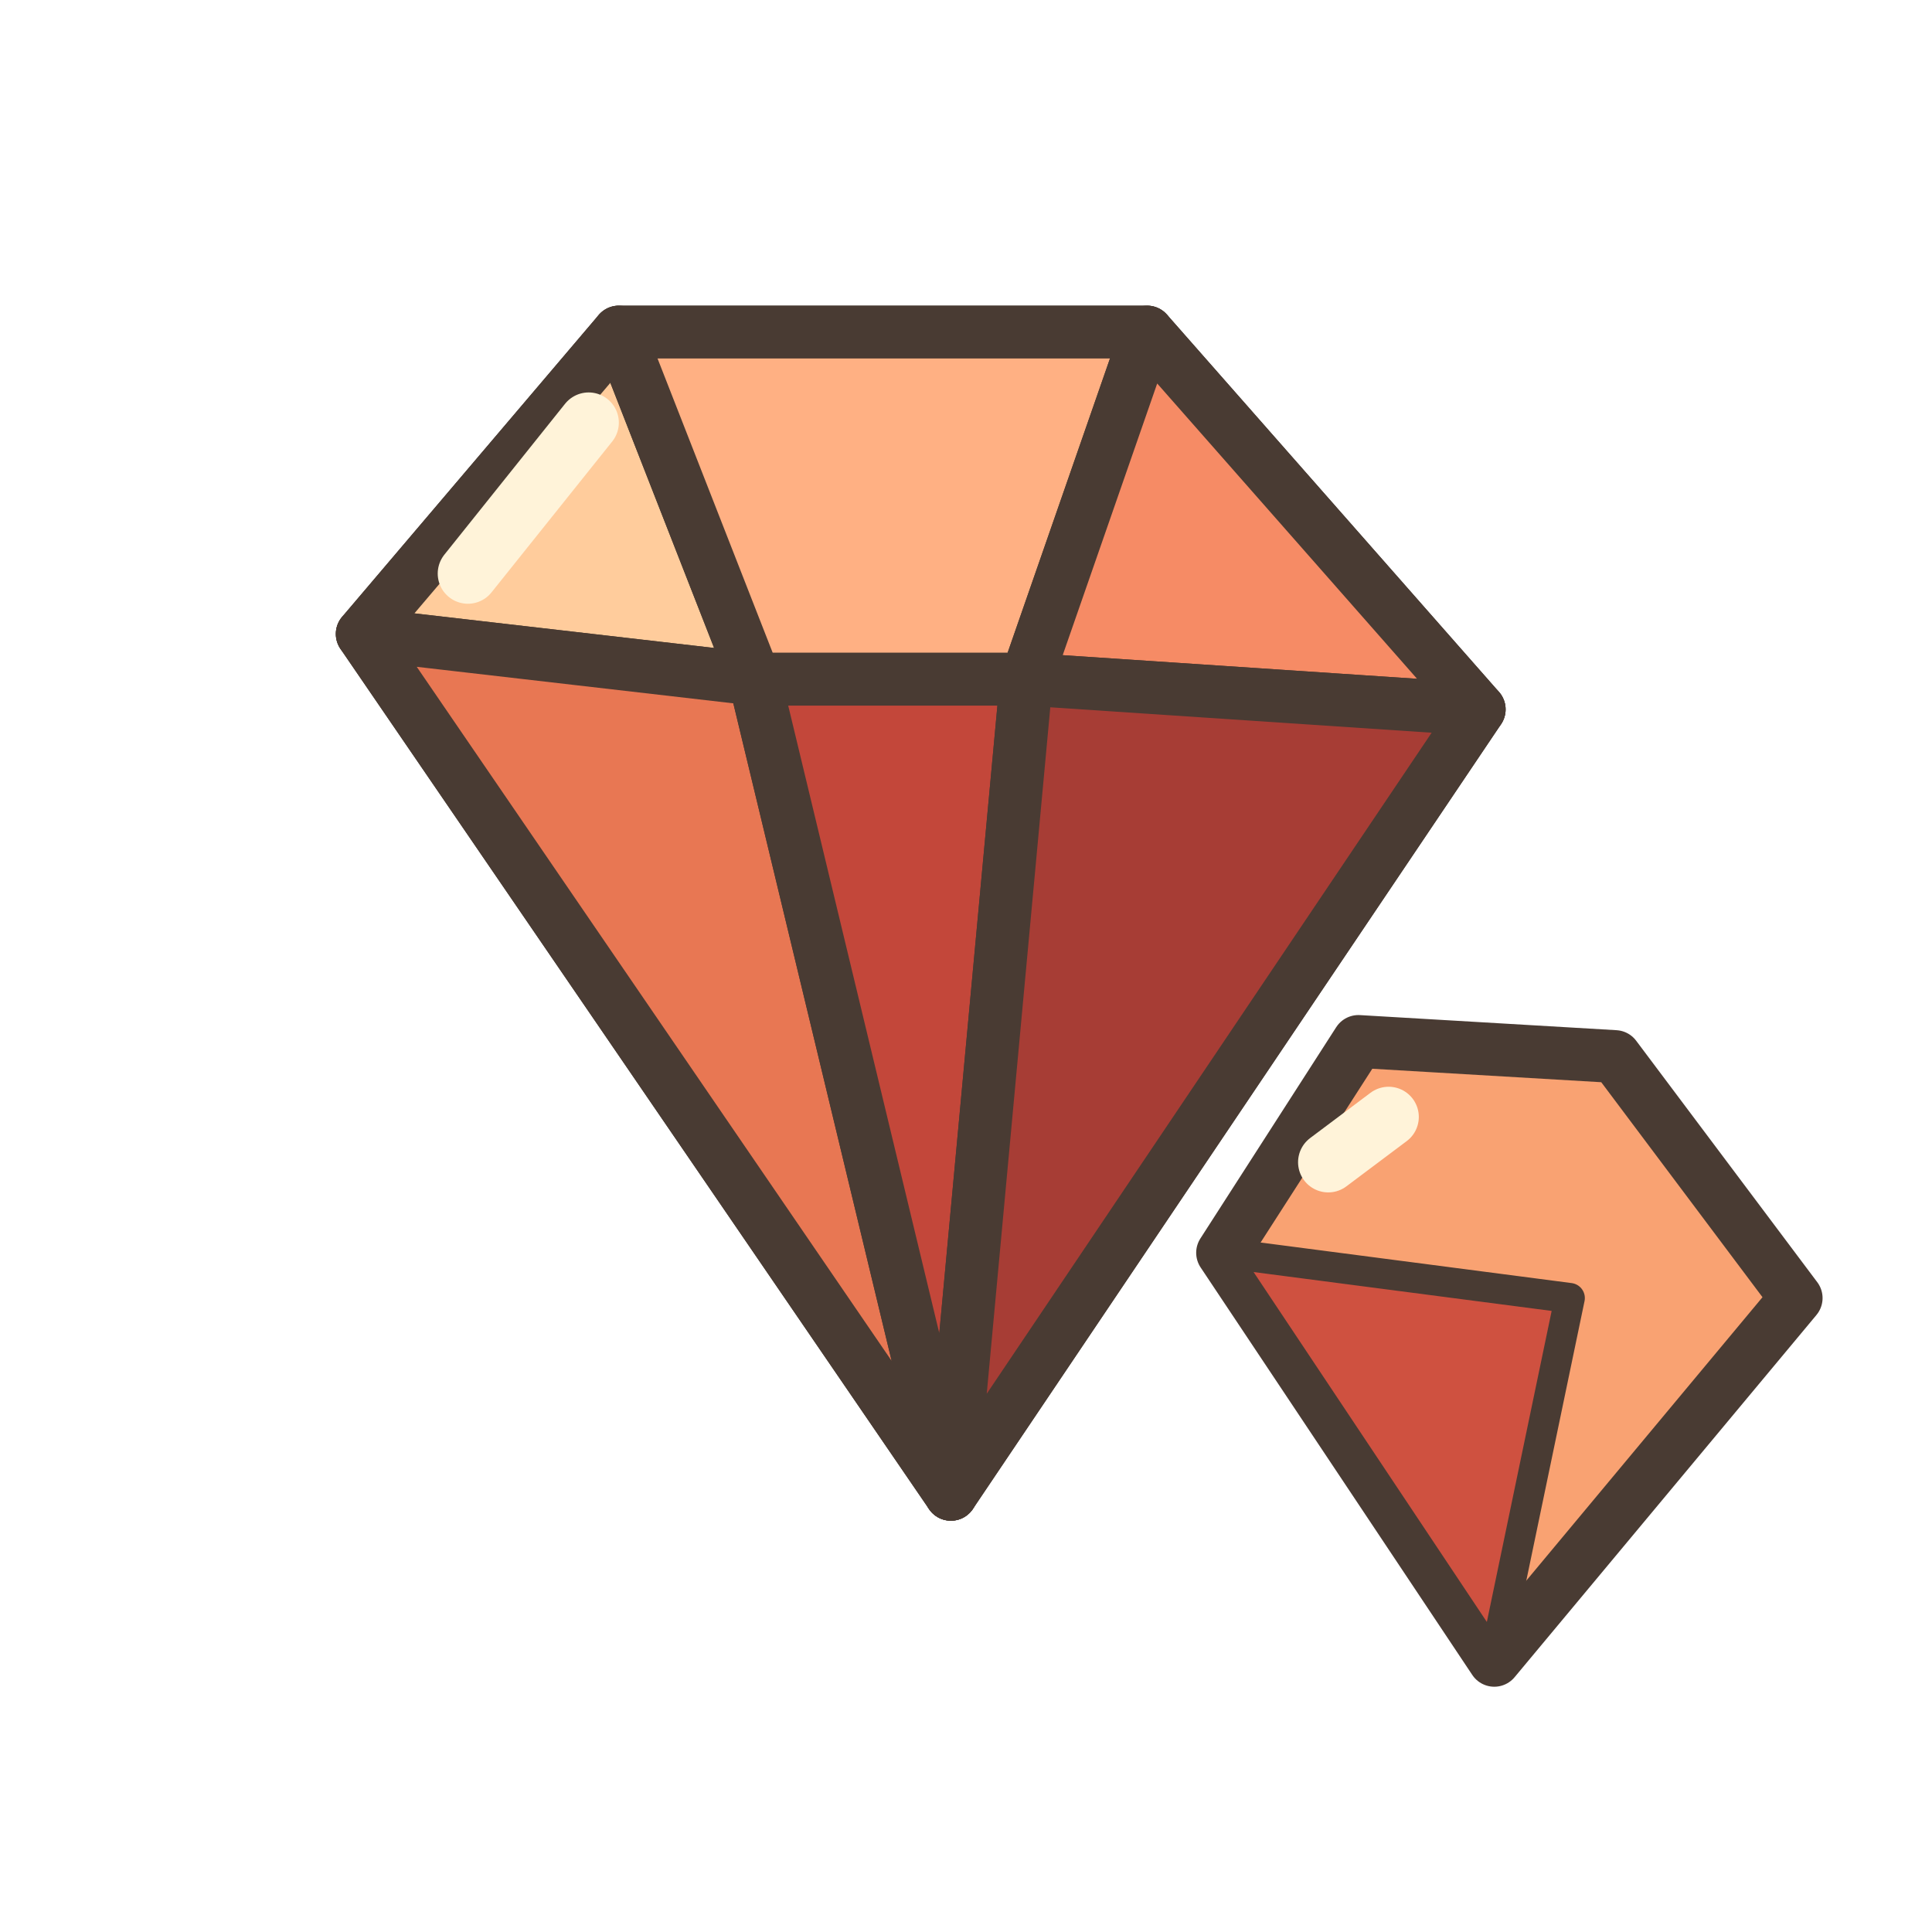
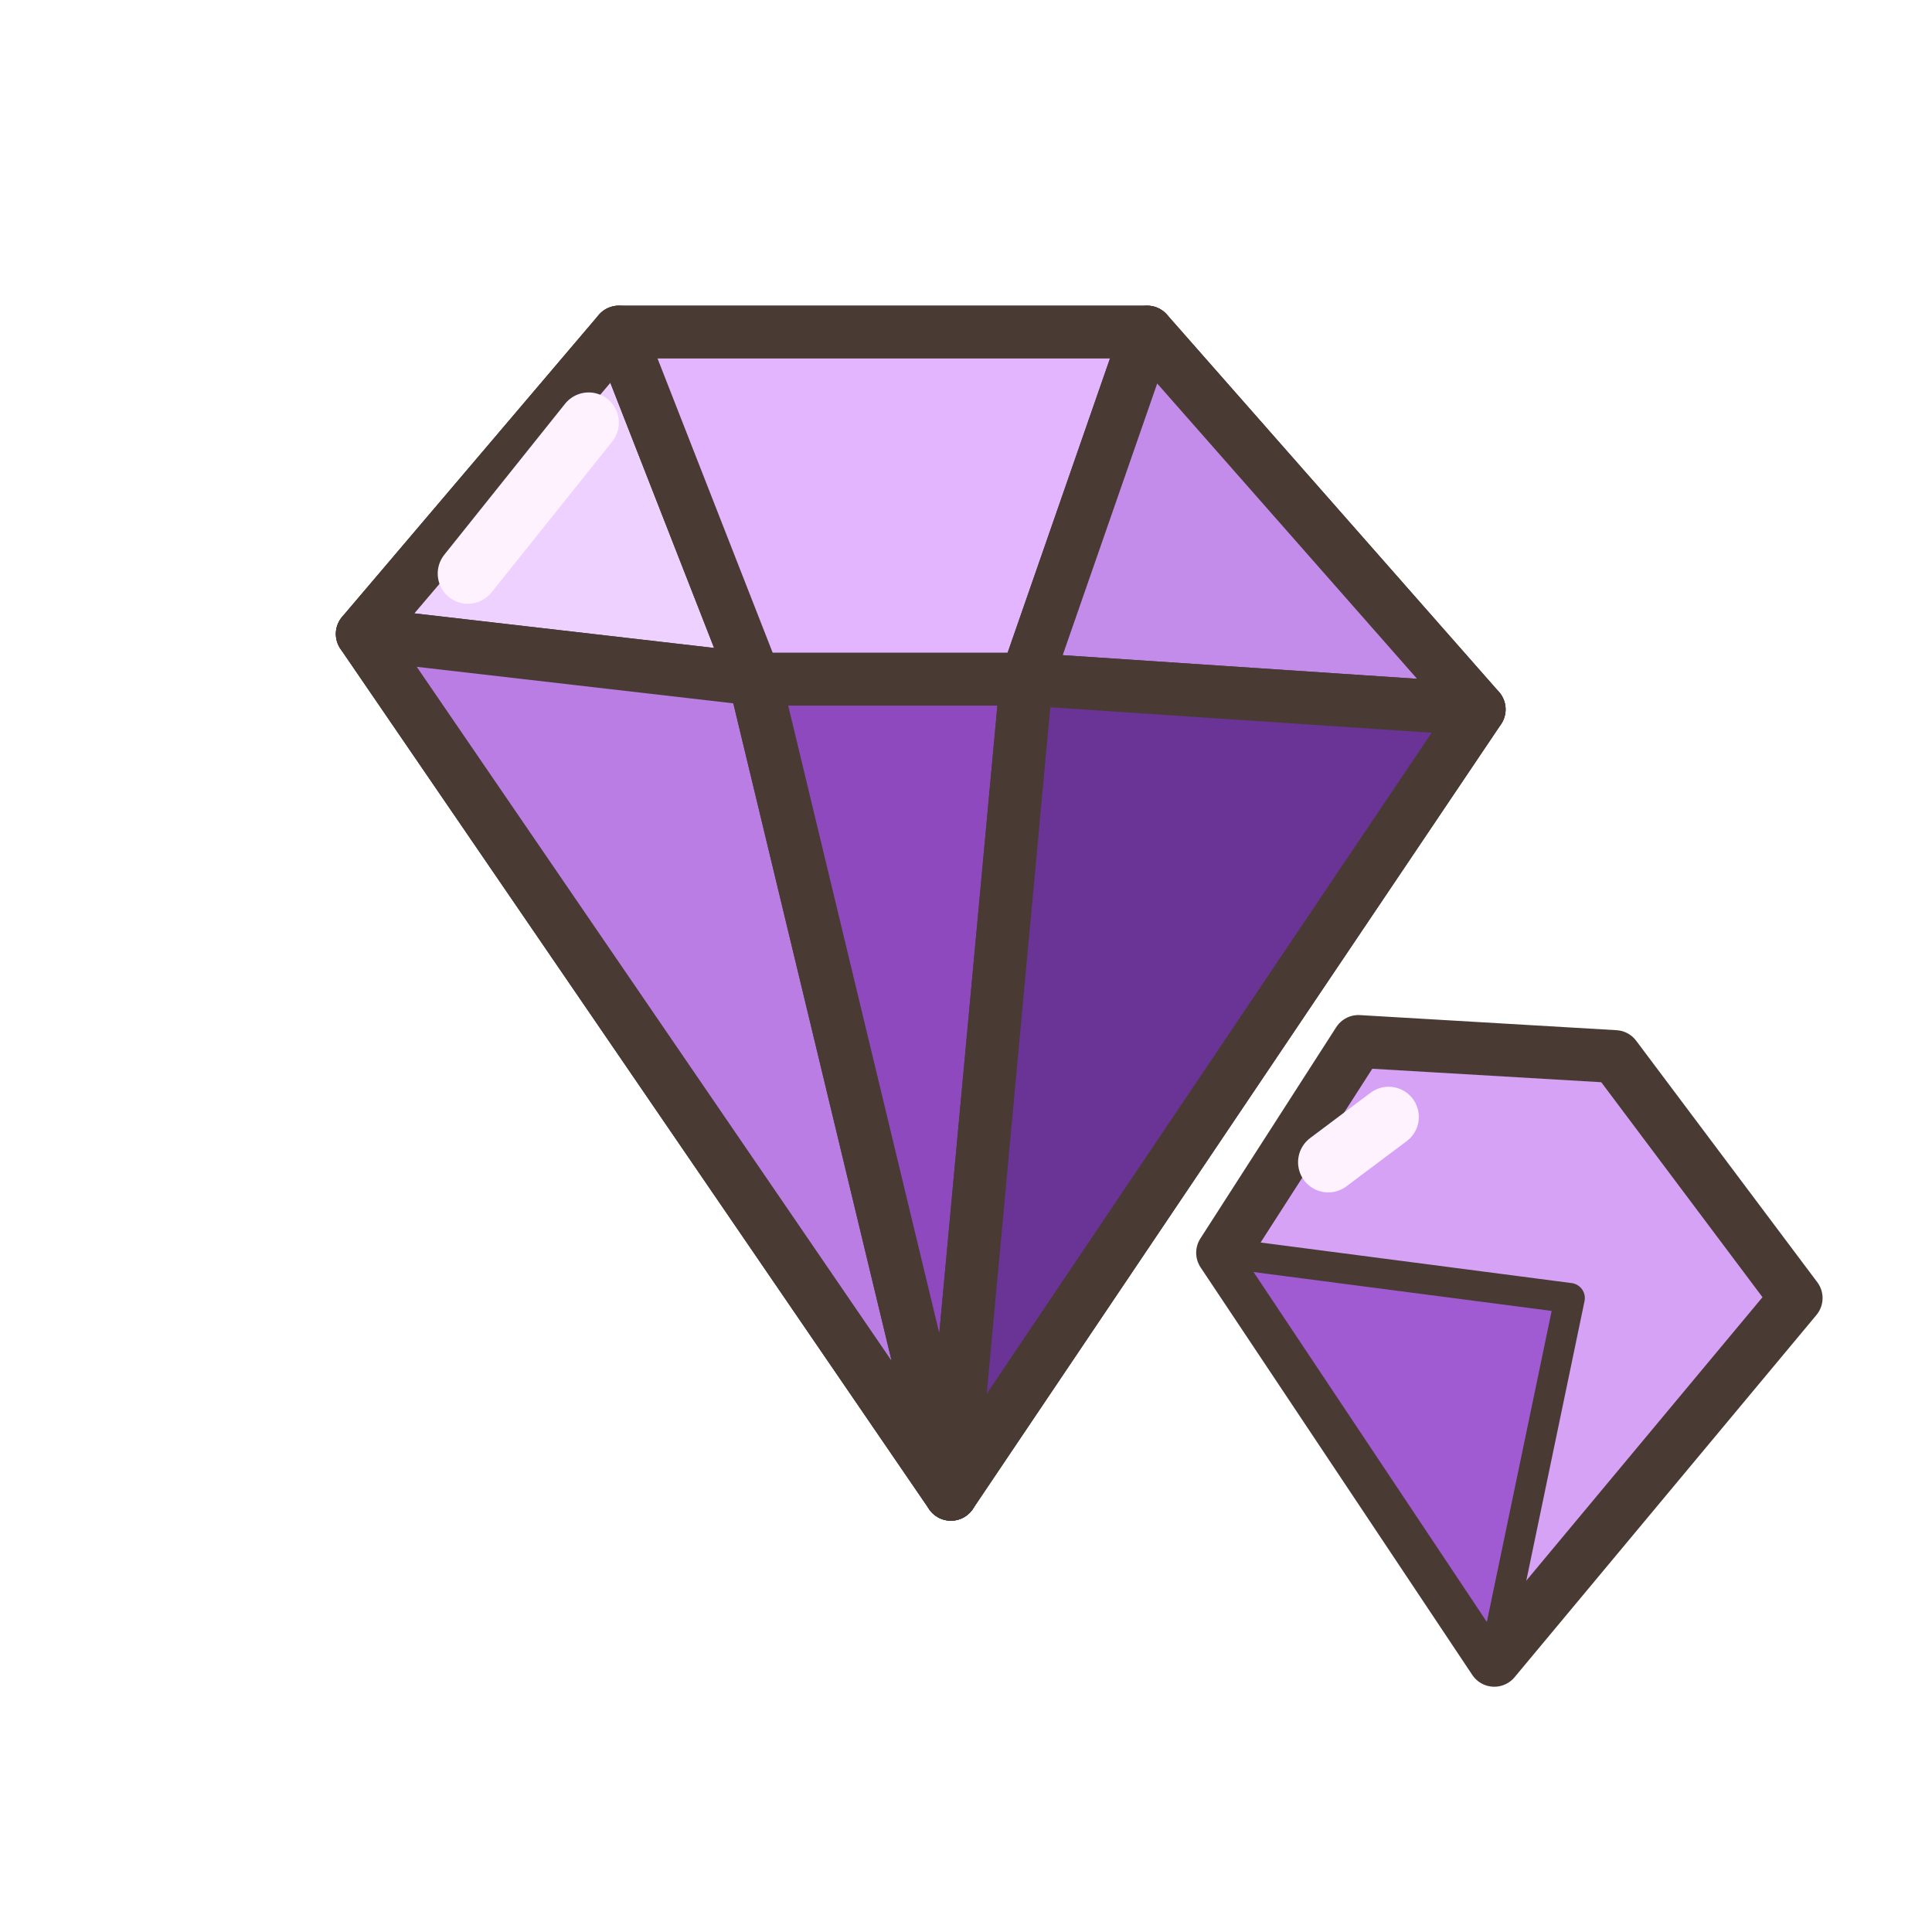
<svg xmlns="http://www.w3.org/2000/svg" viewBox="0 0 128 128">
  <g stroke="#493b33" stroke-width="3.5" stroke-linecap="round" stroke-linejoin="round">
-     <path d="m24 42 17-20h35l22 25-35 52Z" fill="#de674a" />
-     <path d="m41 22 9 23-26-3Z" fill="#ffcc9c" />
-     <path d="m41 22 35 0-8 23H50Z" fill="#ffb083" />
-     <path d="m76 22 22 25-30-2Z" fill="#f68b65" />
-     <path d="m24 42 26 3 13 54Z" fill="#e87753" />
-     <path d="m50 45 18 0-5 54Z" fill="#c3473a" />
-     <path d="m68 45 30 2-35 52Z" fill="#a73d35" />
-     <path d="m81 83 9-14 17 1 12 16-20 24Z" fill="#f9a272" />
-     <path d="m81 83 23 3-5 24Z" fill="#cf5140" stroke-width="2" />
-     <path d="m39 28-8 10m57 39 4-3" stroke="#fff3d9" stroke-width="4" />
+     <path d="m24 42 17-20h35l22 25-35 52Z" fill="#ad65df" />
+     <path d="m41 22 9 23-26-3Z" fill="#eed1ff" />
+     <path d="m41 22 35 0-8 23H50Z" fill="#e4b5ff" />
+     <path d="m76 22 22 25-30-2Z" fill="#c38bea" />
+     <path d="m24 42 26 3 13 54Z" fill="#ba7de3" />
+     <path d="m50 45 18 0-5 54Z" fill="#8f49bf" />
+     <path d="m68 45 30 2-35 52Z" fill="#693496" />
+     <path d="m81 83 9-14 17 1 12 16-20 24Z" fill="#d6a2f6" />
+     <path d="m81 83 23 3-5 24Z" fill="#a15bd2" stroke-width="2" />
+     <path d="m39 28-8 10m57 39 4-3" stroke="#fff2ff" stroke-width="4" />
  </g>
</svg>
